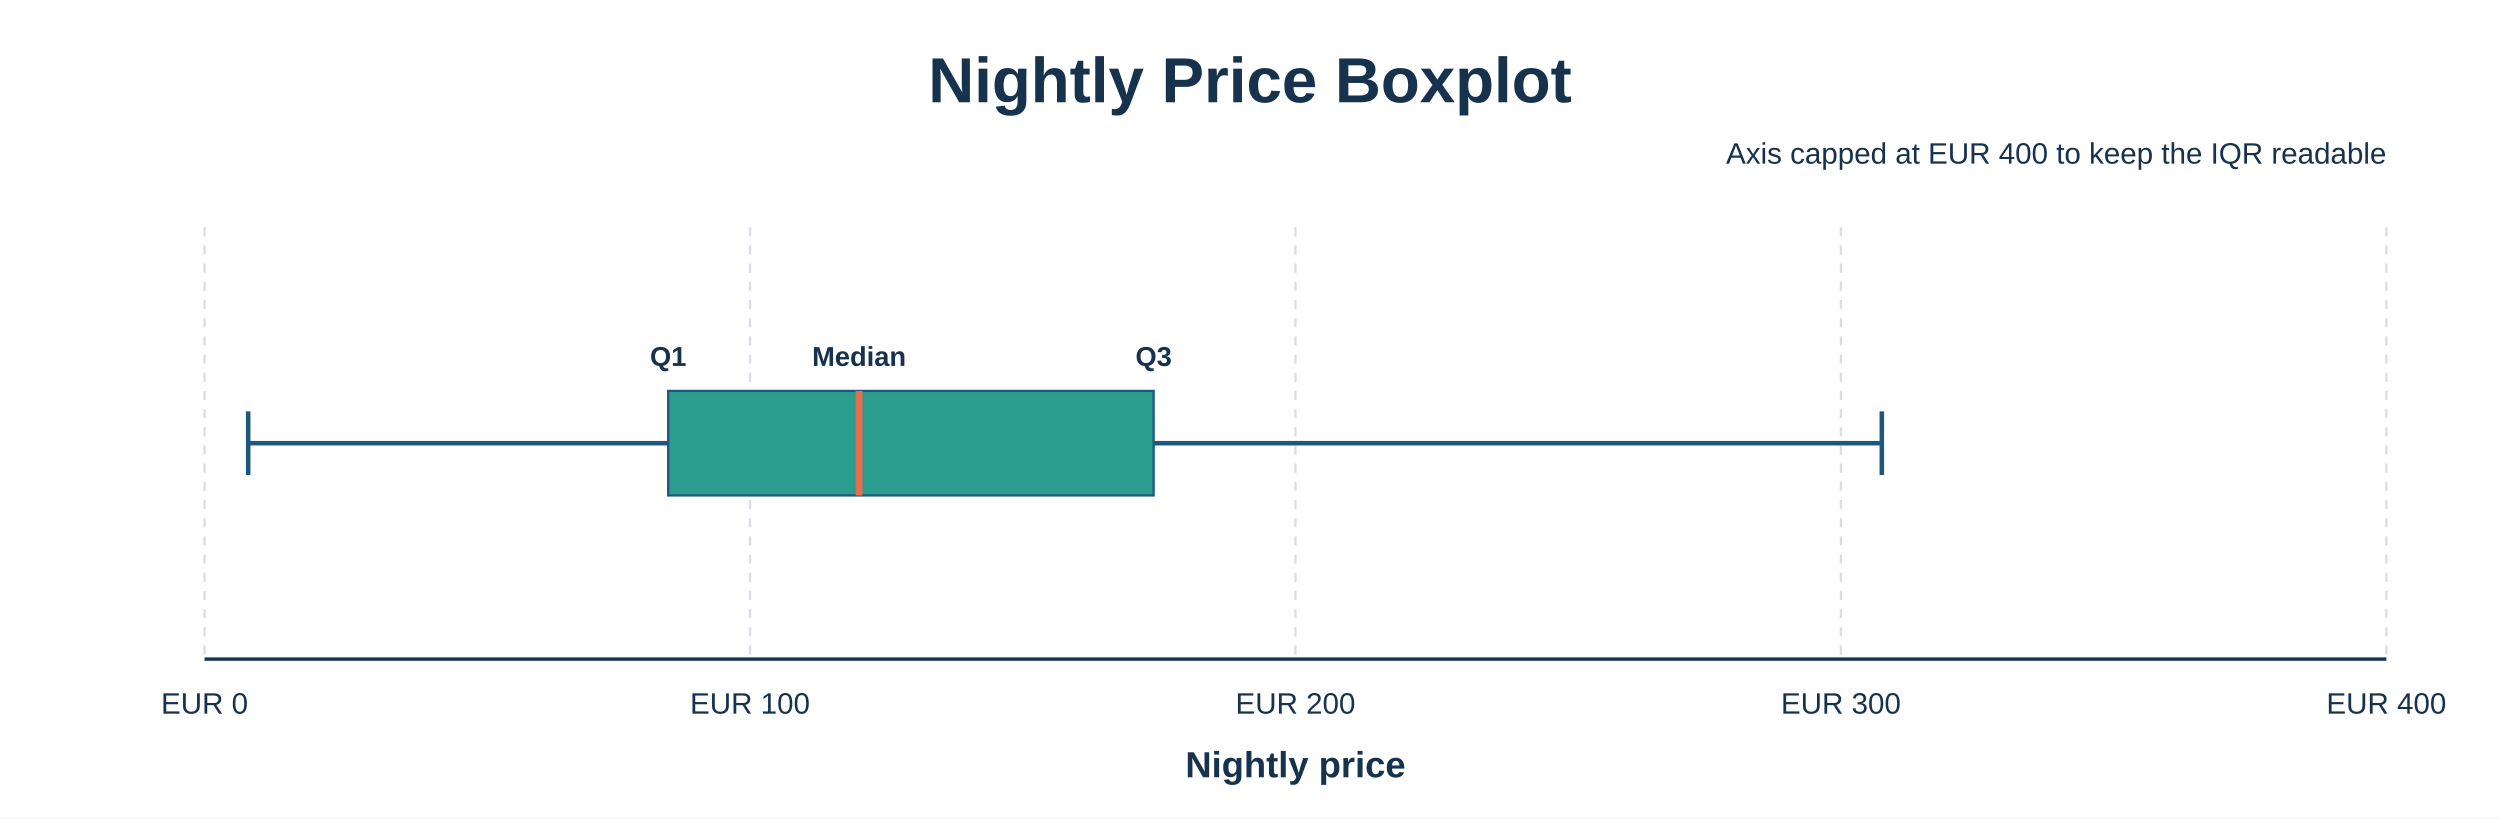
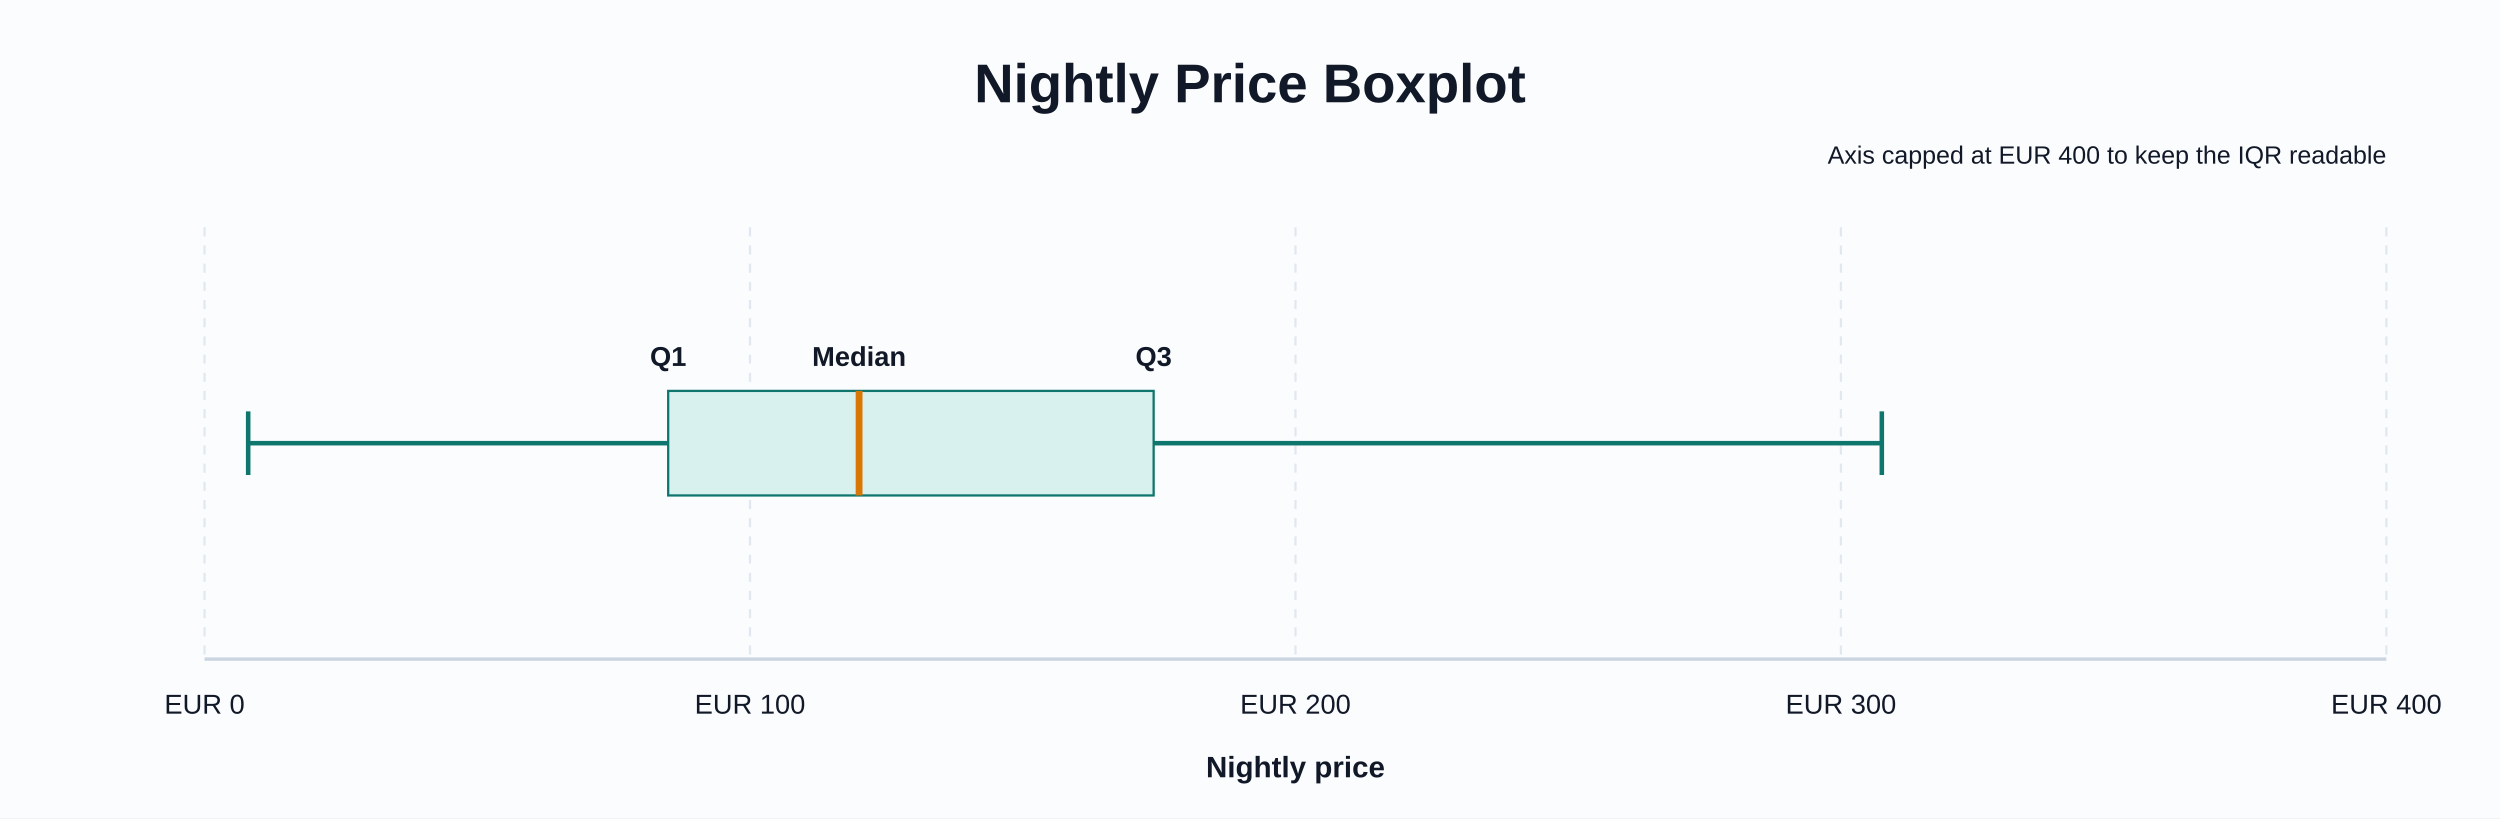
<svg xmlns="http://www.w3.org/2000/svg" width="1100" height="360" viewBox="0 0 1100 360" role="img" aria-labelledby="title">
-   <style>text { font-family: Arial, Helvetica, sans-serif; fill: #17324D; }.title { font-size: 28px; font-weight: 700; }.axis-label { font-size: 16px; font-weight: 600; }.tick { font-size: 13px; }.value { font-size: 12px; font-weight: 600; }.legend { font-size: 13px; }</style>
-   <rect x="0" y="0" width="1100" height="360" fill="#FFFFFF" />
-   <text x="550.00" y="45.00" text-anchor="middle" fill="#17324D" class="title">Nightly Price Boxplot</text>
-   <text x="570.00" y="342.00" text-anchor="middle" fill="#17324D" class="axis-label">Nightly price</text>
-   <text x="1050.00" y="72.00" text-anchor="end" fill="#17324D" class="legend">Axis capped at EUR 400 to keep the IQR readable</text>
-   <line x1="90.00" y1="100.00" x2="90.00" y2="290.00" stroke="#D7DEE6" stroke-width="1.00" stroke-dasharray="4 4" />
-   <text x="90.00" y="314.00" text-anchor="middle" fill="#17324D" class="tick">EUR 0</text>
-   <line x1="330.00" y1="100.00" x2="330.00" y2="290.00" stroke="#D7DEE6" stroke-width="1.00" stroke-dasharray="4 4" />
-   <text x="330.00" y="314.00" text-anchor="middle" fill="#17324D" class="tick">EUR 100</text>
-   <line x1="570.00" y1="100.00" x2="570.00" y2="290.00" stroke="#D7DEE6" stroke-width="1.00" stroke-dasharray="4 4" />
-   <text x="570.00" y="314.00" text-anchor="middle" fill="#17324D" class="tick">EUR 200</text>
-   <line x1="810.00" y1="100.00" x2="810.00" y2="290.00" stroke="#D7DEE6" stroke-width="1.00" stroke-dasharray="4 4" />
-   <text x="810.00" y="314.00" text-anchor="middle" fill="#17324D" class="tick">EUR 300</text>
-   <line x1="1050.00" y1="100.00" x2="1050.00" y2="290.00" stroke="#D7DEE6" stroke-width="1.00" stroke-dasharray="4 4" />
-   <text x="1050.00" y="314.00" text-anchor="middle" fill="#17324D" class="tick">EUR 400</text>
-   <line x1="90.00" y1="290.00" x2="1050.00" y2="290.00" stroke="#17324D" stroke-width="1.50" />
-   <line x1="109.20" y1="195.00" x2="294.00" y2="195.00" stroke="#1F567D" stroke-width="2.00" />
-   <line x1="507.60" y1="195.00" x2="828.00" y2="195.00" stroke="#1F567D" stroke-width="2.00" />
-   <line x1="109.20" y1="181.00" x2="109.20" y2="209.00" stroke="#1F567D" stroke-width="2.00" />
-   <line x1="828.00" y1="181.00" x2="828.00" y2="209.00" stroke="#1F567D" stroke-width="2.00" />
-   <rect x="294.00" y="172.00" width="213.60" height="46.00" fill="#2A9D8F" stroke="#1F567D" />
-   <line x1="378.00" y1="172.00" x2="378.00" y2="218.00" stroke="#E76F51" stroke-width="3.00" />
-   <text x="294.00" y="161.00" text-anchor="middle" fill="#17324D" class="value">Q1</text>
-   <text x="378.00" y="161.00" text-anchor="middle" fill="#17324D" class="value">Median</text>
-   <text x="507.60" y="161.00" text-anchor="middle" fill="#17324D" class="value">Q3</text>
+   <style>text { font-family: Arial, Helvetica, sans-serif; fill: #111827; }.title { font-size: 24px; font-weight: 700; }.axis-label { font-size: 13px; font-weight: 600; }.tick { font-size: 12px; }.value { font-size: 12px; font-weight: 600; }.legend { font-size: 11px; }</style>
+   <rect x="0" y="0" width="1100" height="360" fill="#FBFCFE" />
+   <text x="550.00" y="45.00" text-anchor="middle" fill="#111827" class="title">Nightly Price Boxplot</text>
+   <text x="570.00" y="342.00" text-anchor="middle" fill="#111827" class="axis-label">Nightly price</text>
+   <text x="1050.00" y="72.00" text-anchor="end" fill="#111827" class="legend">Axis capped at EUR 400 to keep the IQR readable</text>
+   <line x1="90.00" y1="100.00" x2="90.00" y2="290.00" stroke="#E2E8F0" stroke-width="1.00" stroke-dasharray="4 4" />
+   <text x="90.00" y="314.00" text-anchor="middle" fill="#111827" class="tick">EUR 0</text>
+   <line x1="330.00" y1="100.00" x2="330.00" y2="290.00" stroke="#E2E8F0" stroke-width="1.00" stroke-dasharray="4 4" />
+   <text x="330.00" y="314.00" text-anchor="middle" fill="#111827" class="tick">EUR 100</text>
+   <line x1="570.00" y1="100.00" x2="570.00" y2="290.00" stroke="#E2E8F0" stroke-width="1.00" stroke-dasharray="4 4" />
+   <text x="570.00" y="314.00" text-anchor="middle" fill="#111827" class="tick">EUR 200</text>
+   <line x1="810.00" y1="100.00" x2="810.00" y2="290.00" stroke="#E2E8F0" stroke-width="1.00" stroke-dasharray="4 4" />
+   <text x="810.00" y="314.00" text-anchor="middle" fill="#111827" class="tick">EUR 300</text>
+   <line x1="1050.00" y1="100.00" x2="1050.00" y2="290.00" stroke="#E2E8F0" stroke-width="1.00" stroke-dasharray="4 4" />
+   <text x="1050.00" y="314.00" text-anchor="middle" fill="#111827" class="tick">EUR 400</text>
+   <line x1="90.00" y1="290.00" x2="1050.00" y2="290.00" stroke="#CBD5E1" stroke-width="1.50" />
+   <line x1="109.20" y1="195.00" x2="294.00" y2="195.00" stroke="#0F766E" stroke-width="2.00" />
+   <line x1="507.60" y1="195.00" x2="828.00" y2="195.00" stroke="#0F766E" stroke-width="2.00" />
+   <line x1="109.20" y1="181.00" x2="109.20" y2="209.00" stroke="#0F766E" stroke-width="2.00" />
+   <line x1="828.00" y1="181.00" x2="828.00" y2="209.00" stroke="#0F766E" stroke-width="2.00" />
+   <rect x="294.00" y="172.00" width="213.60" height="46.00" fill="#D8F1EE" stroke="#0F766E" />
+   <line x1="378.00" y1="172.00" x2="378.00" y2="218.00" stroke="#D97706" stroke-width="3.00" />
+   <text x="294.00" y="161.00" text-anchor="middle" fill="#111827" class="value">Q1</text>
+   <text x="378.00" y="161.00" text-anchor="middle" fill="#111827" class="value">Median</text>
+   <text x="507.60" y="161.00" text-anchor="middle" fill="#111827" class="value">Q3</text>
</svg>
